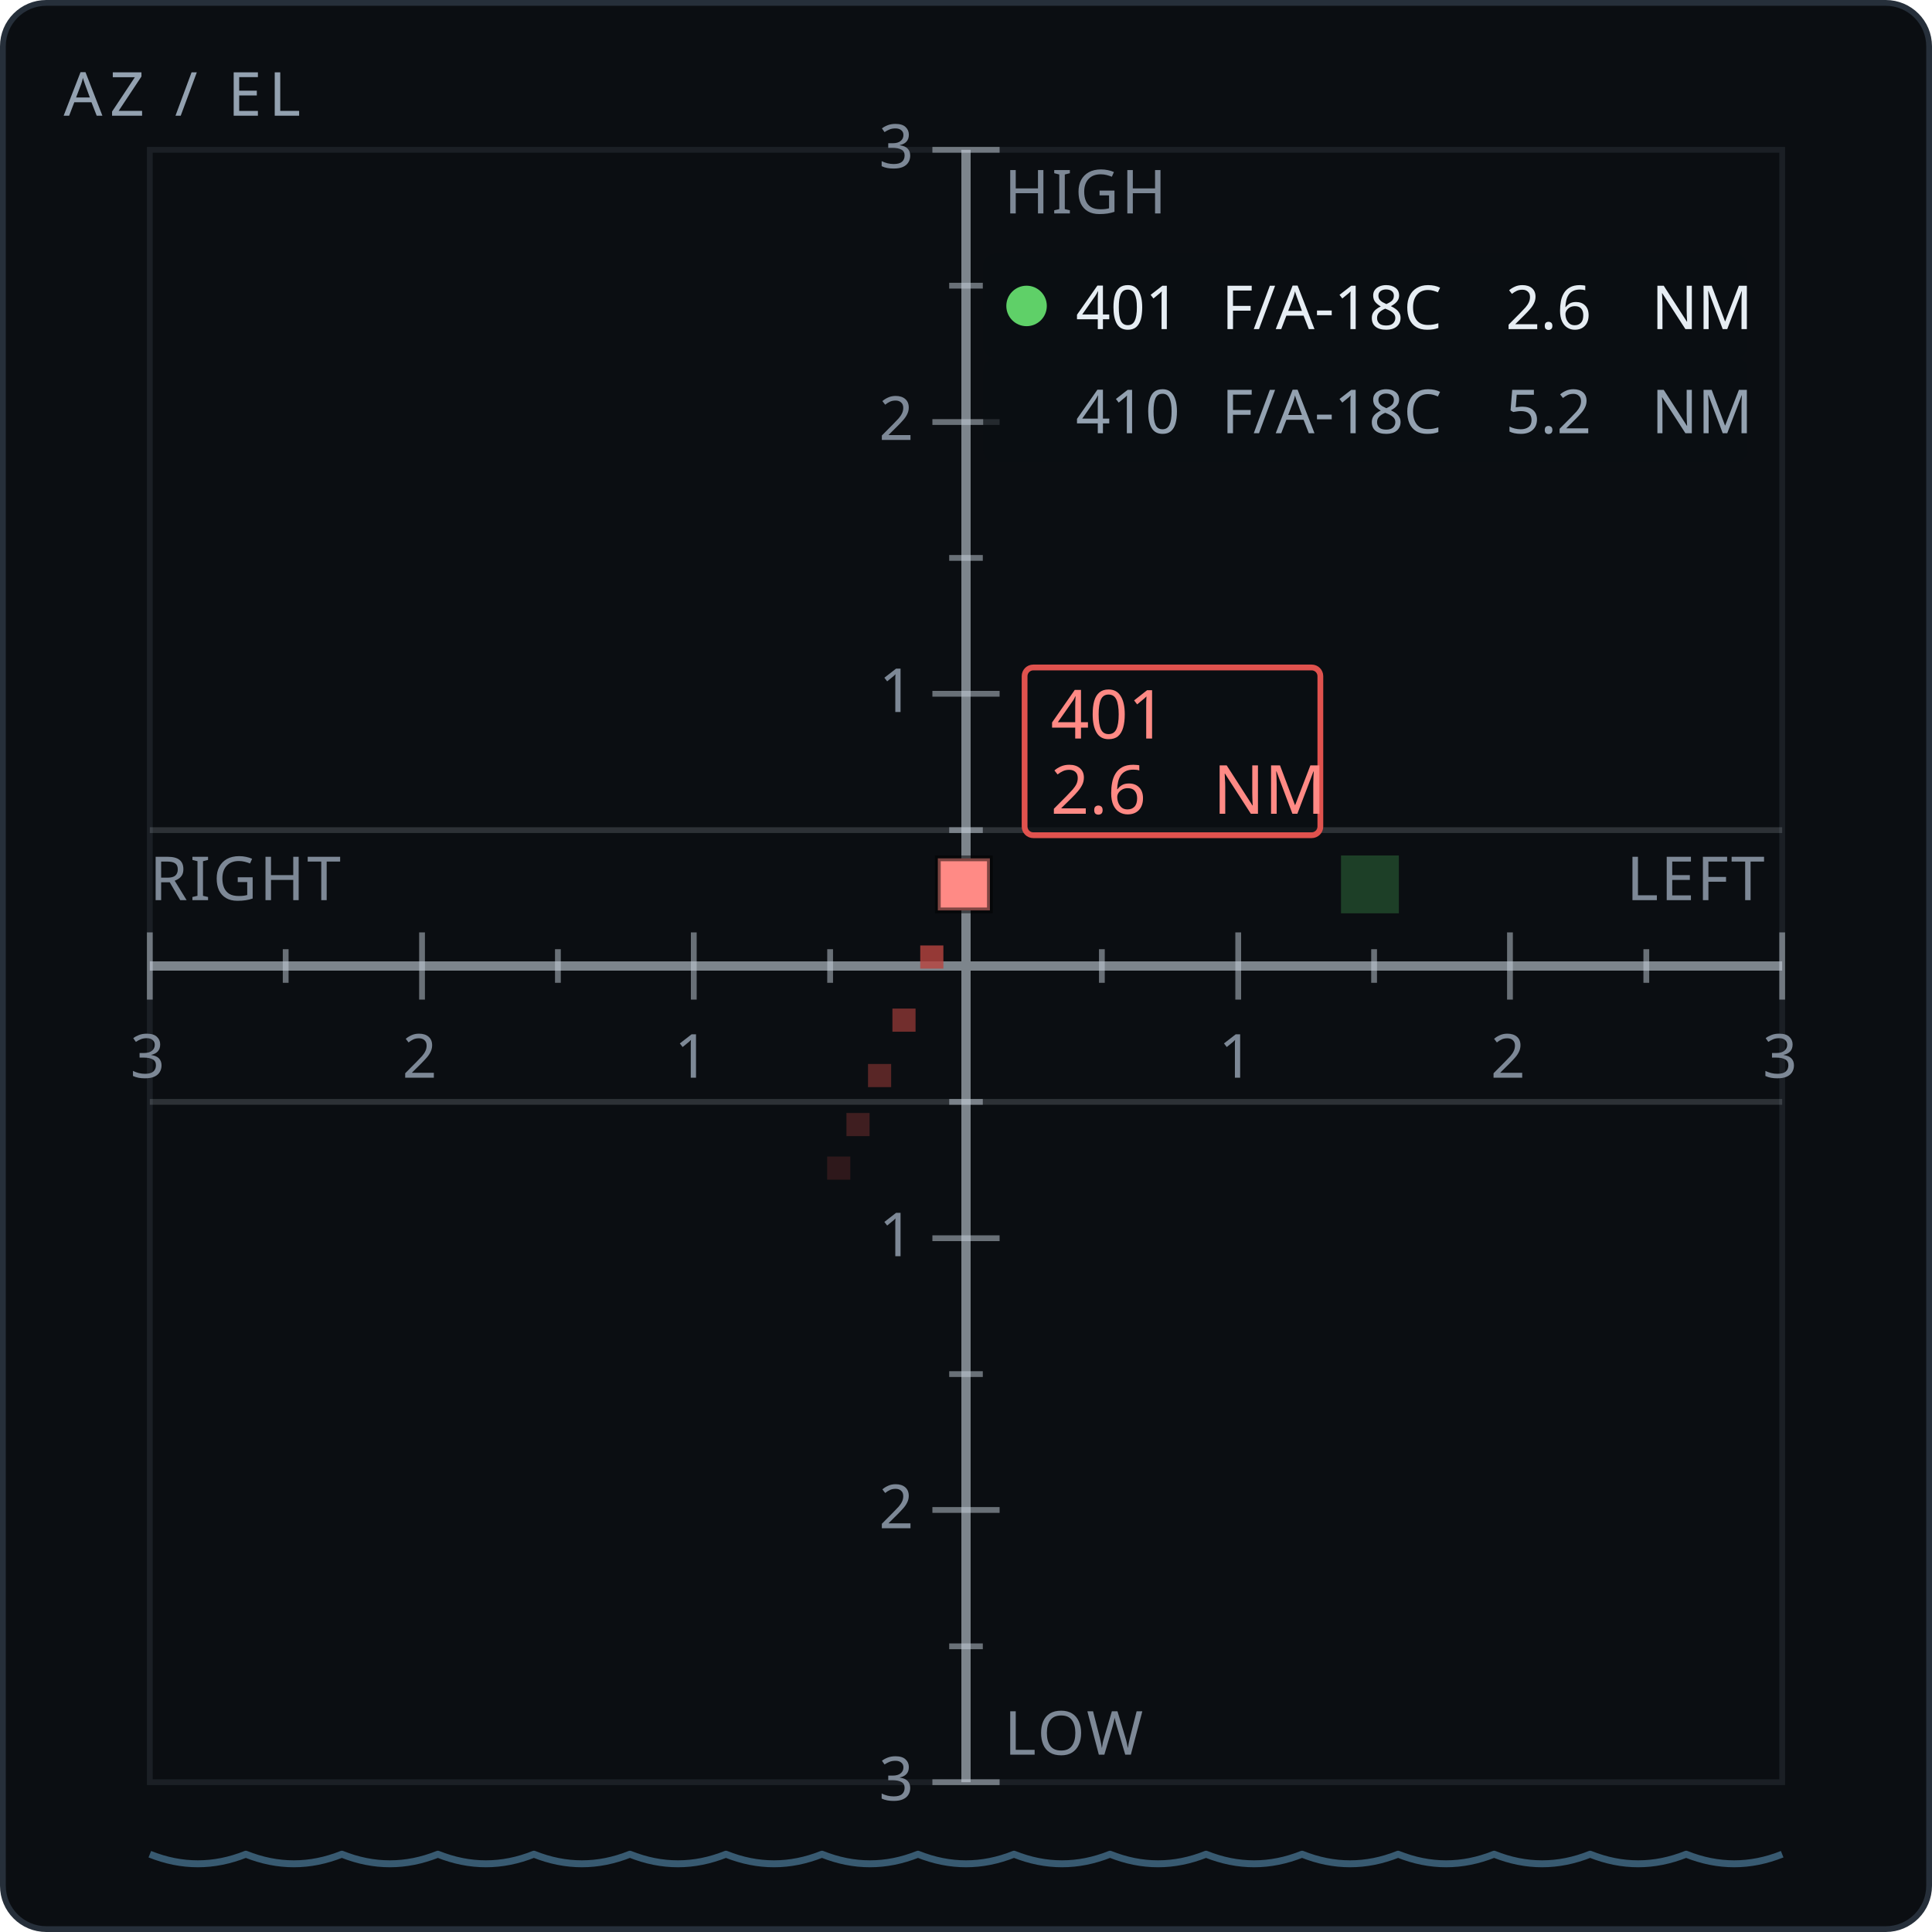
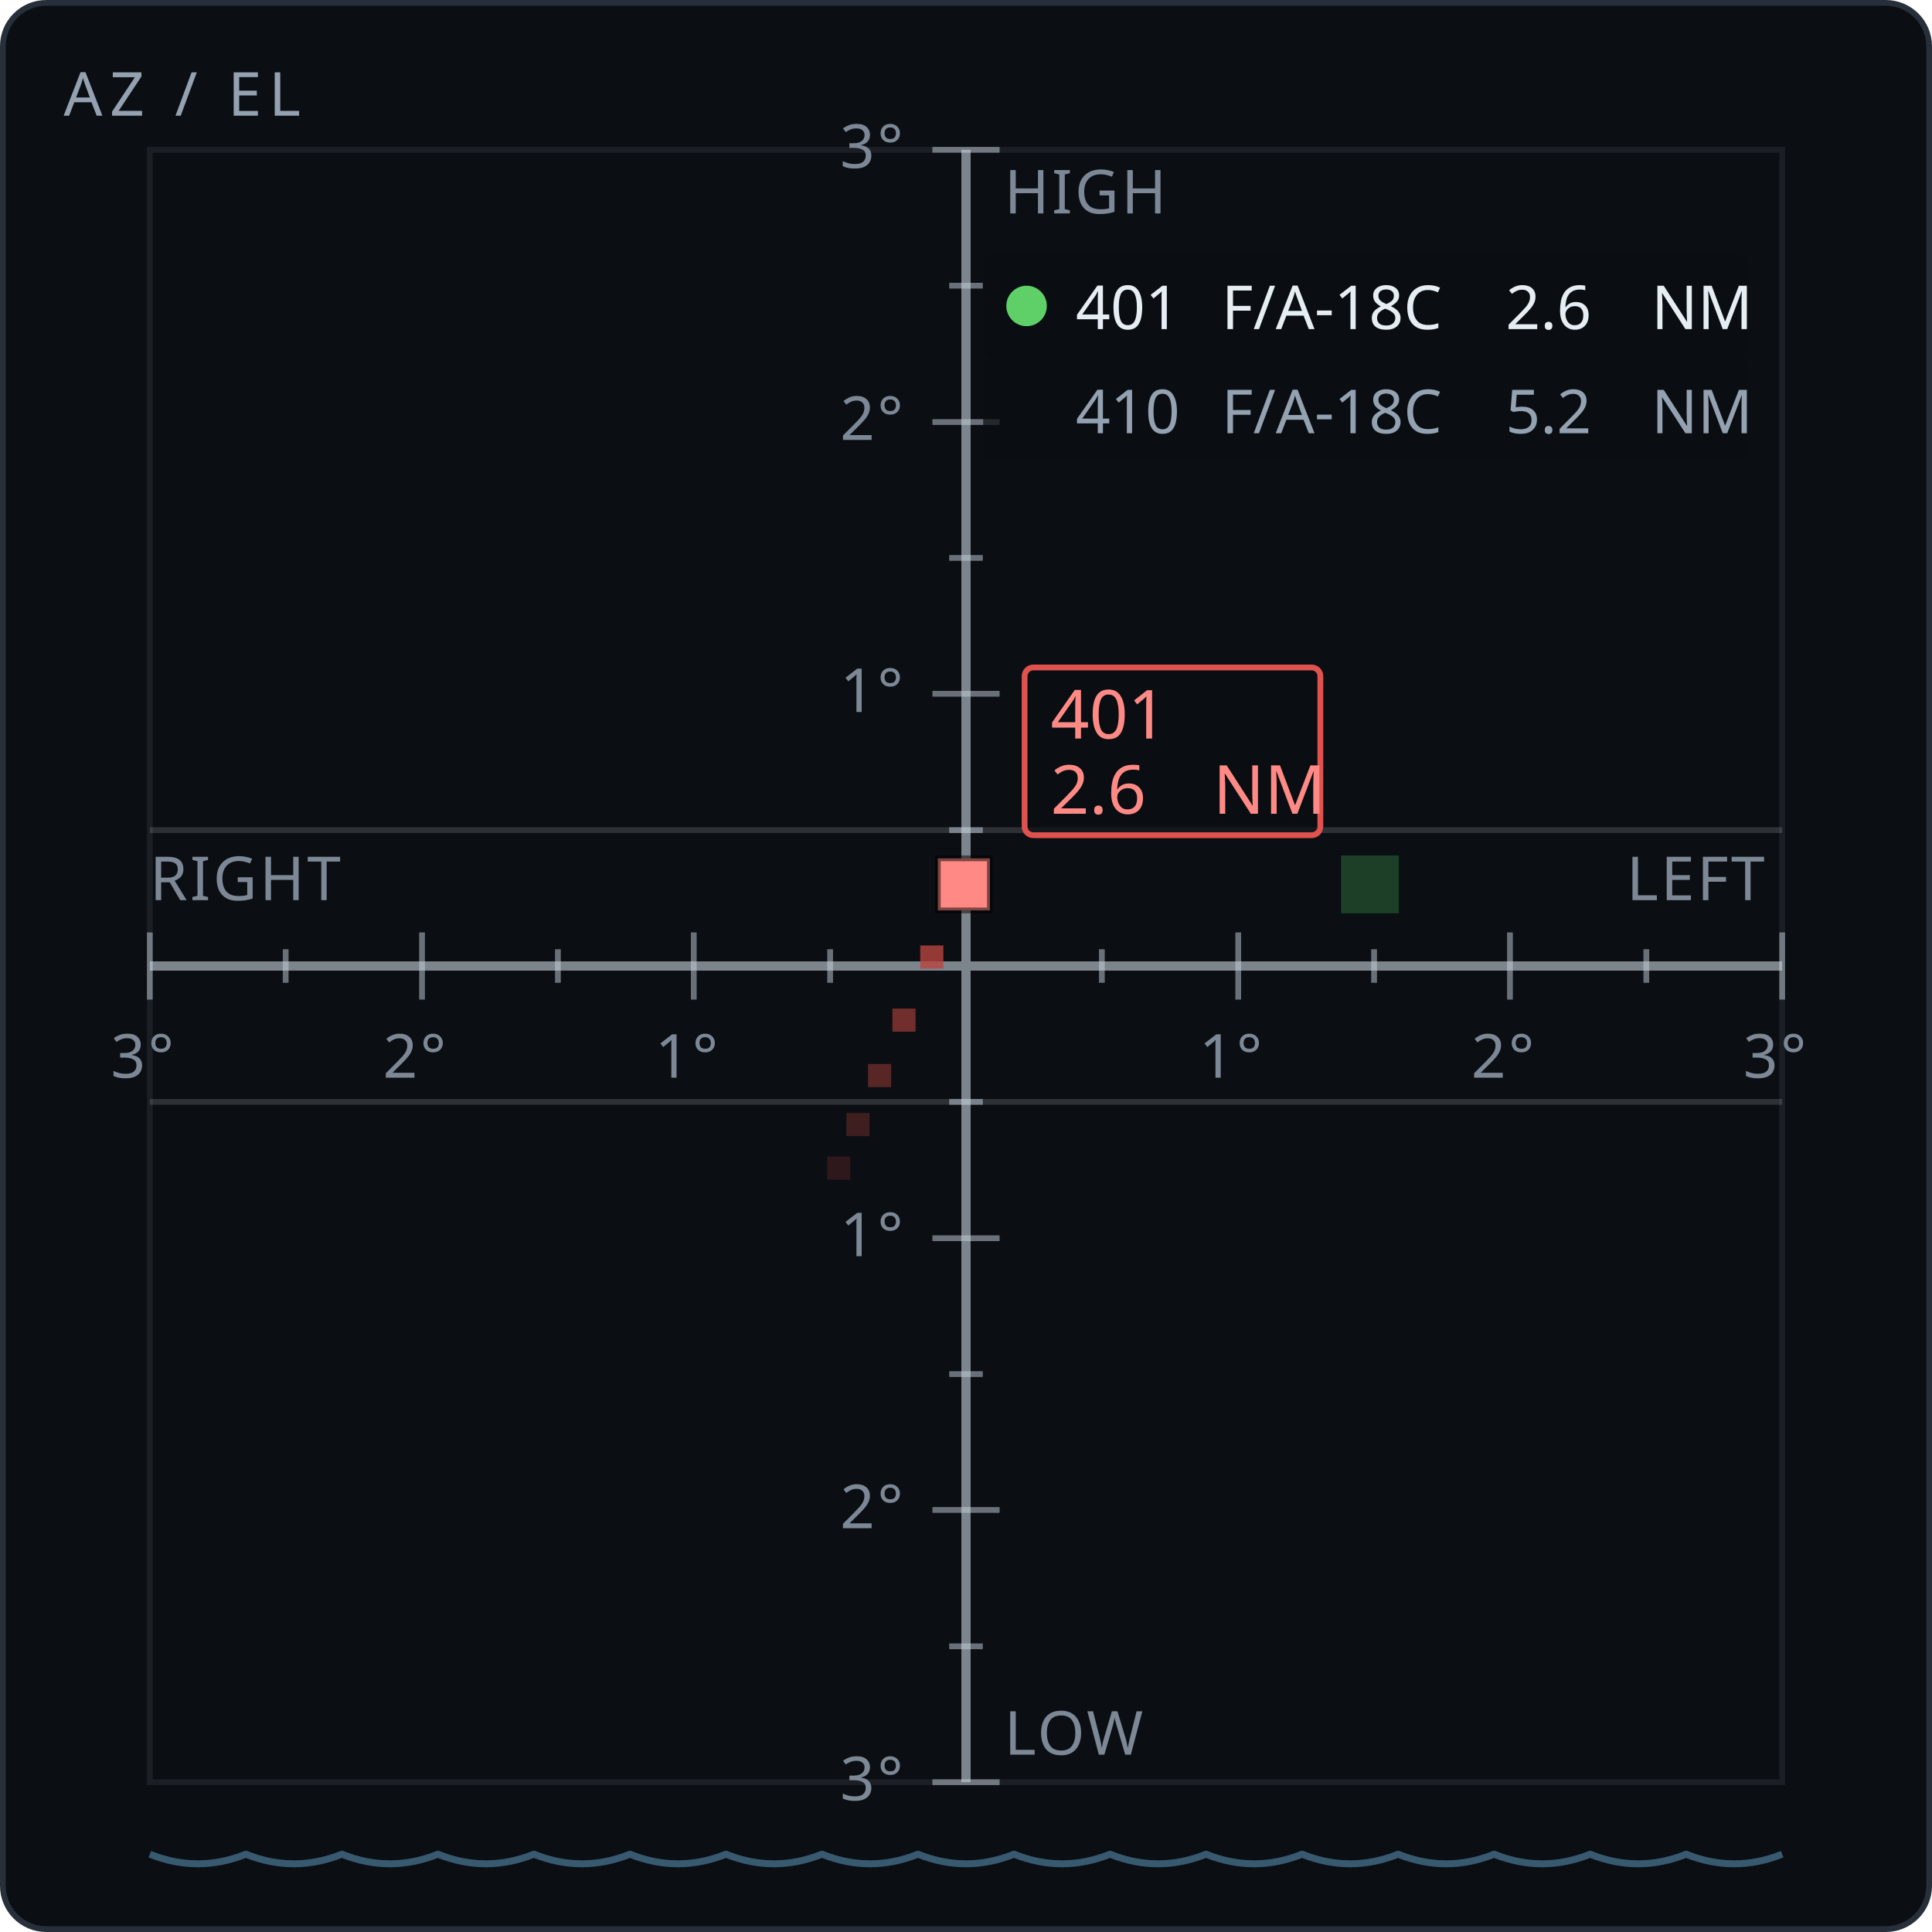
<svg xmlns="http://www.w3.org/2000/svg" width="334" height="334" viewBox="0 0 334 334" fill="none">
  <g id="Scope/AZ EL display / contact=conflict">
    <rect id="box" x="0.5" y="0.5" width="333" height="333" rx="7.5" fill="#0B0E12" stroke="#262F3A" stroke-width="1" />
    <g id="span.lbl" transform="translate(11 9)">
      <text id="AZ / EL" fill="#93A1B0" xml:space="preserve" style="white-space: pre" font-family="IBM Plex Mono" font-size="10.5" font-weight="400" letter-spacing="0.12em">
        <tspan x="0" y="11.01">AZ / EL</tspan>
      </text>
    </g>
    <g id="svg" transform="translate(1 1) scale(0.83)">
      <rect x="30" y="30" width="340" height="340" stroke="rgb(147, 161, 176)" fill="none" fill-opacity="1" fill-rule="nonzero" stroke-opacity="0.12" stroke-linecap="butt" stroke-linejoin="miter" stroke-miterlimit="4" opacity="1" stroke-width="1.205" />
      <path d="M370 171.7H30M370 228.3H30" stroke="rgb(201, 211, 221)" fill="none" fill-opacity="1" fill-rule="nonzero" stroke-opacity="0.18" stroke-linecap="butt" stroke-linejoin="miter" stroke-miterlimit="4" opacity="1" stroke-width="1.205" />
      <path d="M370 200H30M200 30V370" stroke="rgb(201, 211, 221)" stroke-opacity="0.6" stroke-width="1.928" fill="none" fill-opacity="1" fill-rule="nonzero" stroke-linecap="butt" stroke-linejoin="miter" stroke-miterlimit="4" opacity="1" />
      <path d="M370.0 193.0v14.0M341.7 196.5v7.0M313.3 193.0v14.0M285.0 196.5v7.0M256.7 193.0v14.0M228.3 196.5v7.0M171.7 196.5v7.0M143.3 193.0v14.0M115.0 196.5v7.0M86.7 193.0v14.0M58.3 196.5v7.0M30.0 193.0v14.0M193.0 370.0h14.0M196.5 341.7h7.0M193.0 313.3h14.0M196.5 285.0h7.0M193.0 256.7h14.0M196.5 228.3h7.0M196.5 171.7h7.0M193.0 143.3h14.0M196.5 115.0h7.0M193.0 86.7h14.0M196.5 58.3h7.0M193.0 30.0h14.0" stroke="rgb(201, 211, 221)" stroke-opacity="0.5" fill="none" fill-opacity="1" fill-rule="nonzero" stroke-linecap="butt" stroke-linejoin="miter" stroke-miterlimit="4" opacity="1" stroke-width="1.205" />
      <line x1="199.6" y1="183.0" x2="202.0" y2="182.3" stroke="rgb(255, 138, 133)" stroke-width="2.169" stroke-linecap="round" fill="rgb(0, 0, 0)" fill-opacity="1" fill-rule="nonzero" stroke-opacity="1" stroke-linejoin="miter" stroke-miterlimit="4" opacity="1" />
      <path d="M30 385q10.00 4 20.00 0q10.00 4 20.00 0q10.00 4 20.00 0q10.00 4 20.00 0q10.00 4 20.00 0q10.00 4 20.00 0q10.00 4 20.00 0q10.00 4 20.00 0q10.00 4 20.00 0q10.00 4 20.00 0q10.00 4 20.00 0q10.00 4 20.00 0q10.00 4 20.00 0q10.00 4 20.00 0q10.00 4 20.00 0q10.00 4 20.00 0q10.00 4 20.00 0" stroke="rgb(111, 182, 230)" stroke-width="1.446" fill="none" stroke-linejoin="round" fill-opacity="1" fill-rule="nonzero" stroke-opacity="0.45" stroke-linecap="butt" stroke-miterlimit="4" opacity="1" />
    </g>
    <g id="div" transform="translate(1 1)">
-       <g id="span.mono" transform="translate(303.73 174.3)">
-         <text id="3" fill="#7D8896" xml:space="preserve" style="white-space: pre" font-family="IBM Plex Mono" font-size="10.5" font-weight="400" letter-spacing="0.04em">
-           <tspan x="0" y="11.01">3</tspan>
+       <g id="span.mono" transform="translate(300.37 174.3)">
+         <text id="3°" fill="#7D8896" xml:space="preserve" style="white-space: pre" font-family="IBM Plex Mono" font-size="10.5" font-weight="400" letter-spacing="0.04em">
+           <tspan x="0" y="11.01">3°</tspan>
        </text>
      </g>
-       <g id="span.mono" transform="translate(256.7 174.3)">
-         <text id="2" fill="#7D8896" xml:space="preserve" style="white-space: pre" font-family="IBM Plex Mono" font-size="10.5" font-weight="400" letter-spacing="0.04em">
-           <tspan x="0" y="11.01">2</tspan>
+       <g id="span.mono" transform="translate(253.34 174.3)">
+         <text id="2°" fill="#7D8896" xml:space="preserve" style="white-space: pre" font-family="IBM Plex Mono" font-size="10.5" font-weight="400" letter-spacing="0.04em">
+           <tspan x="0" y="11.01">2°</tspan>
        </text>
      </g>
-       <g id="span.mono" transform="translate(209.66 174.3)">
-         <text id="1" fill="#7D8896" xml:space="preserve" style="white-space: pre" font-family="IBM Plex Mono" font-size="10.5" font-weight="400" letter-spacing="0.04em">
-           <tspan x="0" y="11.01">1</tspan>
+       <g id="span.mono" transform="translate(206.3 174.3)">
+         <text id="1°" fill="#7D8896" xml:space="preserve" style="white-space: pre" font-family="IBM Plex Mono" font-size="10.5" font-weight="400" letter-spacing="0.04em">
+           <tspan x="0" y="11.01">1°</tspan>
        </text>
      </g>
-       <g id="span.mono" transform="translate(115.59 174.3)">
-         <text id="1" fill="#7D8896" xml:space="preserve" style="white-space: pre" font-family="IBM Plex Mono" font-size="10.5" font-weight="400" letter-spacing="0.04em">
-           <tspan x="0" y="11.01">1</tspan>
+       <g id="span.mono" transform="translate(112.23 174.3)">
+         <text id="1°" fill="#7D8896" xml:space="preserve" style="white-space: pre" font-family="IBM Plex Mono" font-size="10.5" font-weight="400" letter-spacing="0.04em">
+           <tspan x="0" y="11.01">1°</tspan>
        </text>
      </g>
-       <g id="span.mono" transform="translate(68.55 174.3)">
-         <text id="2" fill="#7D8896" xml:space="preserve" style="white-space: pre" font-family="IBM Plex Mono" font-size="10.5" font-weight="400" letter-spacing="0.04em">
-           <tspan x="0" y="11.01">2</tspan>
+       <g id="span.mono" transform="translate(65.2 174.3)">
+         <text id="2°" fill="#7D8896" xml:space="preserve" style="white-space: pre" font-family="IBM Plex Mono" font-size="10.5" font-weight="400" letter-spacing="0.04em">
+           <tspan x="0" y="11.01">2°</tspan>
        </text>
      </g>
-       <g id="span.mono" transform="translate(21.52 174.3)">
-         <text id="3" fill="#7D8896" xml:space="preserve" style="white-space: pre" font-family="IBM Plex Mono" font-size="10.5" font-weight="400" letter-spacing="0.04em">
-           <tspan x="0" y="11.01">3</tspan>
+       <g id="span.mono" transform="translate(18.16 174.3)">
+         <text id="3°" fill="#7D8896" xml:space="preserve" style="white-space: pre" font-family="IBM Plex Mono" font-size="10.5" font-weight="400" letter-spacing="0.04em">
+           <tspan x="0" y="11.01">3°</tspan>
        </text>
      </g>
-       <g id="span.mono" transform="translate(150.95 299.22)">
-         <text id="3" fill="#7D8896" xml:space="preserve" style="white-space: pre" font-family="IBM Plex Mono" font-size="10.5" font-weight="400" letter-spacing="0.04em">
-           <tspan x="0" y="11.01">3</tspan>
+       <g id="span.mono" transform="translate(144.23 299.22)">
+         <text id="3°" fill="#7D8896" xml:space="preserve" style="white-space: pre" font-family="IBM Plex Mono" font-size="10.5" font-weight="400" letter-spacing="0.04em">
+           <tspan x="0" y="11.01">3°</tspan>
        </text>
      </g>
-       <g id="span.mono" transform="translate(150.95 252.19)">
-         <text id="2" fill="#7D8896" xml:space="preserve" style="white-space: pre" font-family="IBM Plex Mono" font-size="10.5" font-weight="400" letter-spacing="0.04em">
-           <tspan x="0" y="11.01">2</tspan>
+       <g id="span.mono" transform="translate(144.23 252.19)">
+         <text id="2°" fill="#7D8896" xml:space="preserve" style="white-space: pre" font-family="IBM Plex Mono" font-size="10.5" font-weight="400" letter-spacing="0.04em">
+           <tspan x="0" y="11.01">2°</tspan>
        </text>
      </g>
-       <g id="span.mono" transform="translate(150.95 205.16)">
-         <text id="1" fill="#7D8896" xml:space="preserve" style="white-space: pre" font-family="IBM Plex Mono" font-size="10.5" font-weight="400" letter-spacing="0.04em">
-           <tspan x="0" y="11.01">1</tspan>
+       <g id="span.mono" transform="translate(144.23 205.16)">
+         <text id="1°" fill="#7D8896" xml:space="preserve" style="white-space: pre" font-family="IBM Plex Mono" font-size="10.5" font-weight="400" letter-spacing="0.04em">
+           <tspan x="0" y="11.01">1°</tspan>
        </text>
      </g>
-       <g id="span.mono" transform="translate(150.95 111.08)">
-         <text id="1" fill="#7D8896" xml:space="preserve" style="white-space: pre" font-family="IBM Plex Mono" font-size="10.5" font-weight="400" letter-spacing="0.04em">
-           <tspan x="0" y="11.01">1</tspan>
+       <g id="span.mono" transform="translate(144.23 111.08)">
+         <text id="1°" fill="#7D8896" xml:space="preserve" style="white-space: pre" font-family="IBM Plex Mono" font-size="10.5" font-weight="400" letter-spacing="0.04em">
+           <tspan x="0" y="11.01">1°</tspan>
        </text>
      </g>
-       <g id="span.mono" transform="translate(150.95 64.05)">
-         <text id="2" fill="#7D8896" xml:space="preserve" style="white-space: pre" font-family="IBM Plex Mono" font-size="10.5" font-weight="400" letter-spacing="0.04em">
-           <tspan x="0" y="11.01">2</tspan>
+       <g id="span.mono" transform="translate(144.23 64.05)">
+         <text id="2°" fill="#7D8896" xml:space="preserve" style="white-space: pre" font-family="IBM Plex Mono" font-size="10.5" font-weight="400" letter-spacing="0.04em">
+           <tspan x="0" y="11.01">2°</tspan>
        </text>
      </g>
-       <g id="span.mono" transform="translate(150.95 17.02)">
-         <text id="3" fill="#7D8896" xml:space="preserve" style="white-space: pre" font-family="IBM Plex Mono" font-size="10.5" font-weight="400" letter-spacing="0.04em">
-           <tspan x="0" y="11.01">3</tspan>
+       <g id="span.mono" transform="translate(144.23 17.02)">
+         <text id="3°" fill="#7D8896" xml:space="preserve" style="white-space: pre" font-family="IBM Plex Mono" font-size="10.5" font-weight="400" letter-spacing="0.04em">
+           <tspan x="0" y="11.01">3°</tspan>
        </text>
      </g>
      <g id="span.mono" transform="translate(24.89 143.61)">
        <text id="RIGHT" fill="#7D8896" xml:space="preserve" style="white-space: pre" font-family="IBM Plex Mono" font-size="10.5" font-weight="400" letter-spacing="0.04em">
          <tspan x="0" y="11.01">RIGHT</tspan>
        </text>
      </g>
      <g id="span.mono" transform="translate(280.2 143.61)">
        <text id="LEFT" fill="#7D8896" xml:space="preserve" style="white-space: pre" font-family="IBM Plex Mono" font-size="10.5" font-weight="400" letter-spacing="0.04em">
          <tspan x="0" y="11.01">LEFT</tspan>
        </text>
      </g>
      <g id="span.mono" transform="translate(172.63 24.89)">
        <text id="HIGH" fill="#7D8896" xml:space="preserve" style="white-space: pre" font-family="IBM Plex Mono" font-size="10.5" font-weight="400" letter-spacing="0.04em">
          <tspan x="0" y="11.01">HIGH</tspan>
        </text>
      </g>
      <g id="span.mono" transform="translate(172.63 291.34)">
        <text id="LOW" fill="#7D8896" xml:space="preserve" style="white-space: pre" font-family="IBM Plex Mono" font-size="10.5" font-weight="400" letter-spacing="0.04em">
          <tspan x="0" y="11.01">LOW</tspan>
        </text>
      </g>
      <g id="span" transform="translate(230.83 146.89)" opacity="0.35">
        <rect id="fill" width="10" height="10" fill="#3E9A4C" />
      </g>
      <g id="span" transform="translate(158.09 162.45)" opacity="0.8">
        <rect id="fill" width="4" height="4" fill="#B8433F" />
      </g>
      <g id="span" transform="translate(153.28 173.36)" opacity="0.6">
        <rect id="fill" width="4" height="4" fill="#B8433F" />
      </g>
      <g id="span" transform="translate(149.06 182.94)" opacity="0.45">
        <rect id="fill" width="4" height="4" fill="#B8433F" />
      </g>
      <g id="span" transform="translate(145.33 191.41)" opacity="0.3">
        <rect id="fill" width="4" height="4" fill="#B8433F" />
      </g>
      <g id="span" transform="translate(142 198.94)" opacity="0.2">
        <rect id="fill" width="4" height="4" fill="#B8433F" />
      </g>
      <g id="span" transform="translate(160.63 146.89)">
        <rect id="box" x="0.5" y="0.5" width="9" height="9" fill="#FF8A85" stroke="#000000" stroke-opacity="0.5" stroke-width="1" />
      </g>
      <g id="span.mono" transform="translate(175.63 113.89)">
        <rect id="box" x="0.5" y="0.5" width="51.13" height="29" rx="1.5" fill="#0B0E12" fill-opacity="0.72" stroke="#E0524E" stroke-width="1" />
        <text id="401" fill="#FF8A85" xml:space="preserve" style="white-space: pre" font-family="IBM Plex Mono" font-size="11.7" font-weight="400" letter-spacing="0em">
          <tspan x="5" y="12.79">401</tspan>
        </text>
        <g id="div" transform="translate(5 15)">
          <text id="2.6" fill="#FF8A85" xml:space="preserve" style="white-space: pre" font-family="IBM Plex Mono" font-size="11.7" font-weight="400" letter-spacing="0em">
            <tspan x="0" y="10.79">2.6</tspan>
          </text>
          <text id="NM" fill="#FF8A85" xml:space="preserve" style="white-space: pre" font-family="IBM Plex Mono" font-size="11.7" font-weight="400" letter-spacing="0em">
            <tspan x="28.08" y="10.79">NM</tspan>
          </text>
        </g>
      </g>
      <g id="401" transform="translate(153.63 139.89)" />
      <g id="410" transform="translate(223.83 139.89)" />
    </g>
    <g id="AZ/EL tracks" transform="translate(169.97 43.89)">
      <g id="button">
        <rect id="fill" width="132.14" height="18" rx="2" fill="#0B0E12" fill-opacity="0.72" />
        <g id="span" transform="translate(4 5.5)">
          <rect id="fill" width="7" height="7" rx="3.5" fill="#5FD068" />
        </g>
        <g id="span" transform="translate(16 0)">
          <text id="401" fill="#E6EDF3" xml:space="preserve" style="white-space: pre" font-family="IBM Plex Mono" font-size="10.5" font-weight="400" letter-spacing="0em">
            <tspan x="0" y="13.01">401</tspan>
          </text>
          <text id="F/A-18C" fill="#E6EDF3" xml:space="preserve" style="white-space: pre" font-family="IBM Plex Mono" font-size="10.5" font-weight="400" letter-spacing="0em">
            <tspan x="25.22" y="13.01">F/A-18C</tspan>
          </text>
        </g>
        <g id="span" transform="translate(90.33 0)">
          <text id="2.6" fill="#E6EDF3" xml:space="preserve" style="white-space: pre" font-family="IBM Plex Mono" font-size="10.5" font-weight="400" letter-spacing="0em">
            <tspan x="0" y="13.01">2.6</tspan>
          </text>
          <text id="NM" fill="#E6EDF3" xml:space="preserve" style="white-space: pre" font-family="IBM Plex Mono" font-size="10.5" font-weight="400" letter-spacing="0em">
            <tspan x="25.21" y="13.01">NM</tspan>
          </text>
        </g>
      </g>
      <g id="button" transform="translate(0 18)">
        <rect id="fill" width="132.14" height="18" rx="2" fill="#0B0E12" fill-opacity="0.72" />
        <g id="span" transform="translate(4 5.5)" />
        <g id="span" transform="translate(16 0)">
          <text id="410" fill="#93A1B0" xml:space="preserve" style="white-space: pre" font-family="IBM Plex Mono" font-size="10.5" font-weight="400" letter-spacing="0em">
            <tspan x="0" y="13.01">410</tspan>
          </text>
          <text id="F/A-18C" fill="#93A1B0" xml:space="preserve" style="white-space: pre" font-family="IBM Plex Mono" font-size="10.5" font-weight="400" letter-spacing="0em">
            <tspan x="25.22" y="13.01">F/A-18C</tspan>
          </text>
        </g>
        <g id="span" transform="translate(90.33 0)">
          <text id="5.2" fill="#93A1B0" xml:space="preserve" style="white-space: pre" font-family="IBM Plex Mono" font-size="10.5" font-weight="400" letter-spacing="0em">
            <tspan x="0" y="13.01">5.2</tspan>
          </text>
          <text id="NM" fill="#93A1B0" xml:space="preserve" style="white-space: pre" font-family="IBM Plex Mono" font-size="10.5" font-weight="400" letter-spacing="0em">
            <tspan x="25.21" y="13.01">NM</tspan>
          </text>
        </g>
      </g>
      <g id="div" transform="translate(0 36)" />
    </g>
  </g>
</svg>
